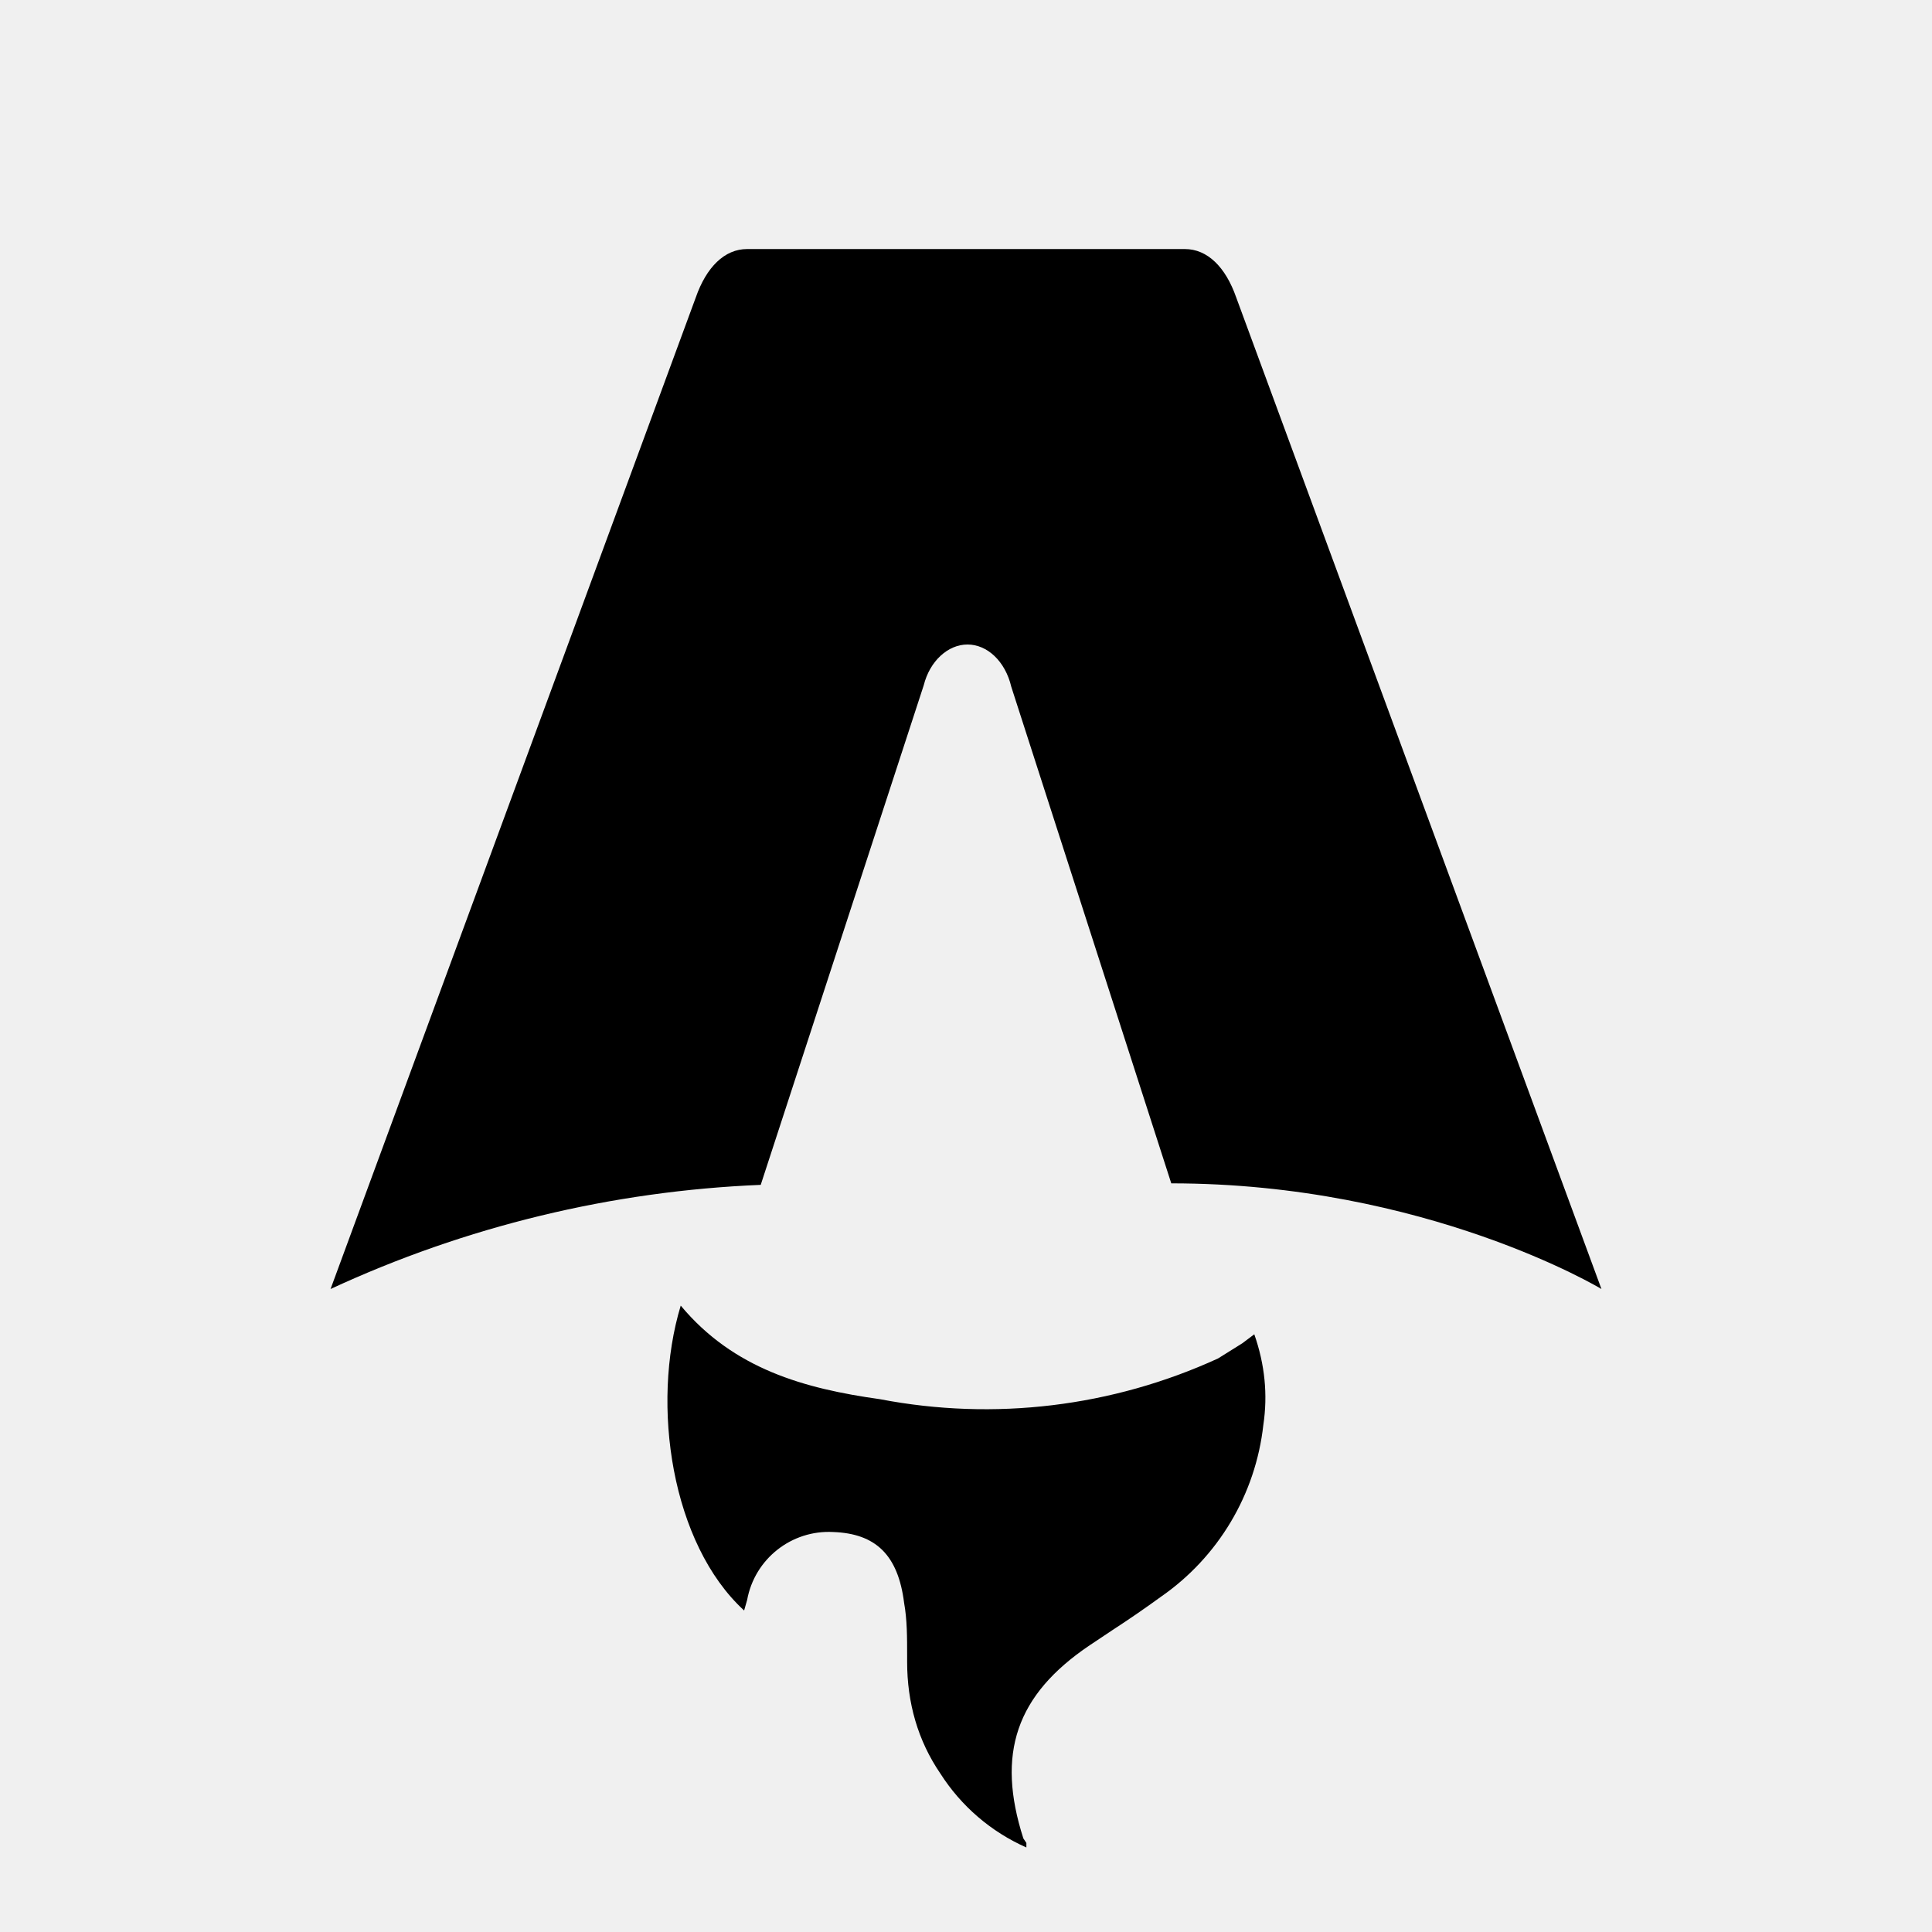
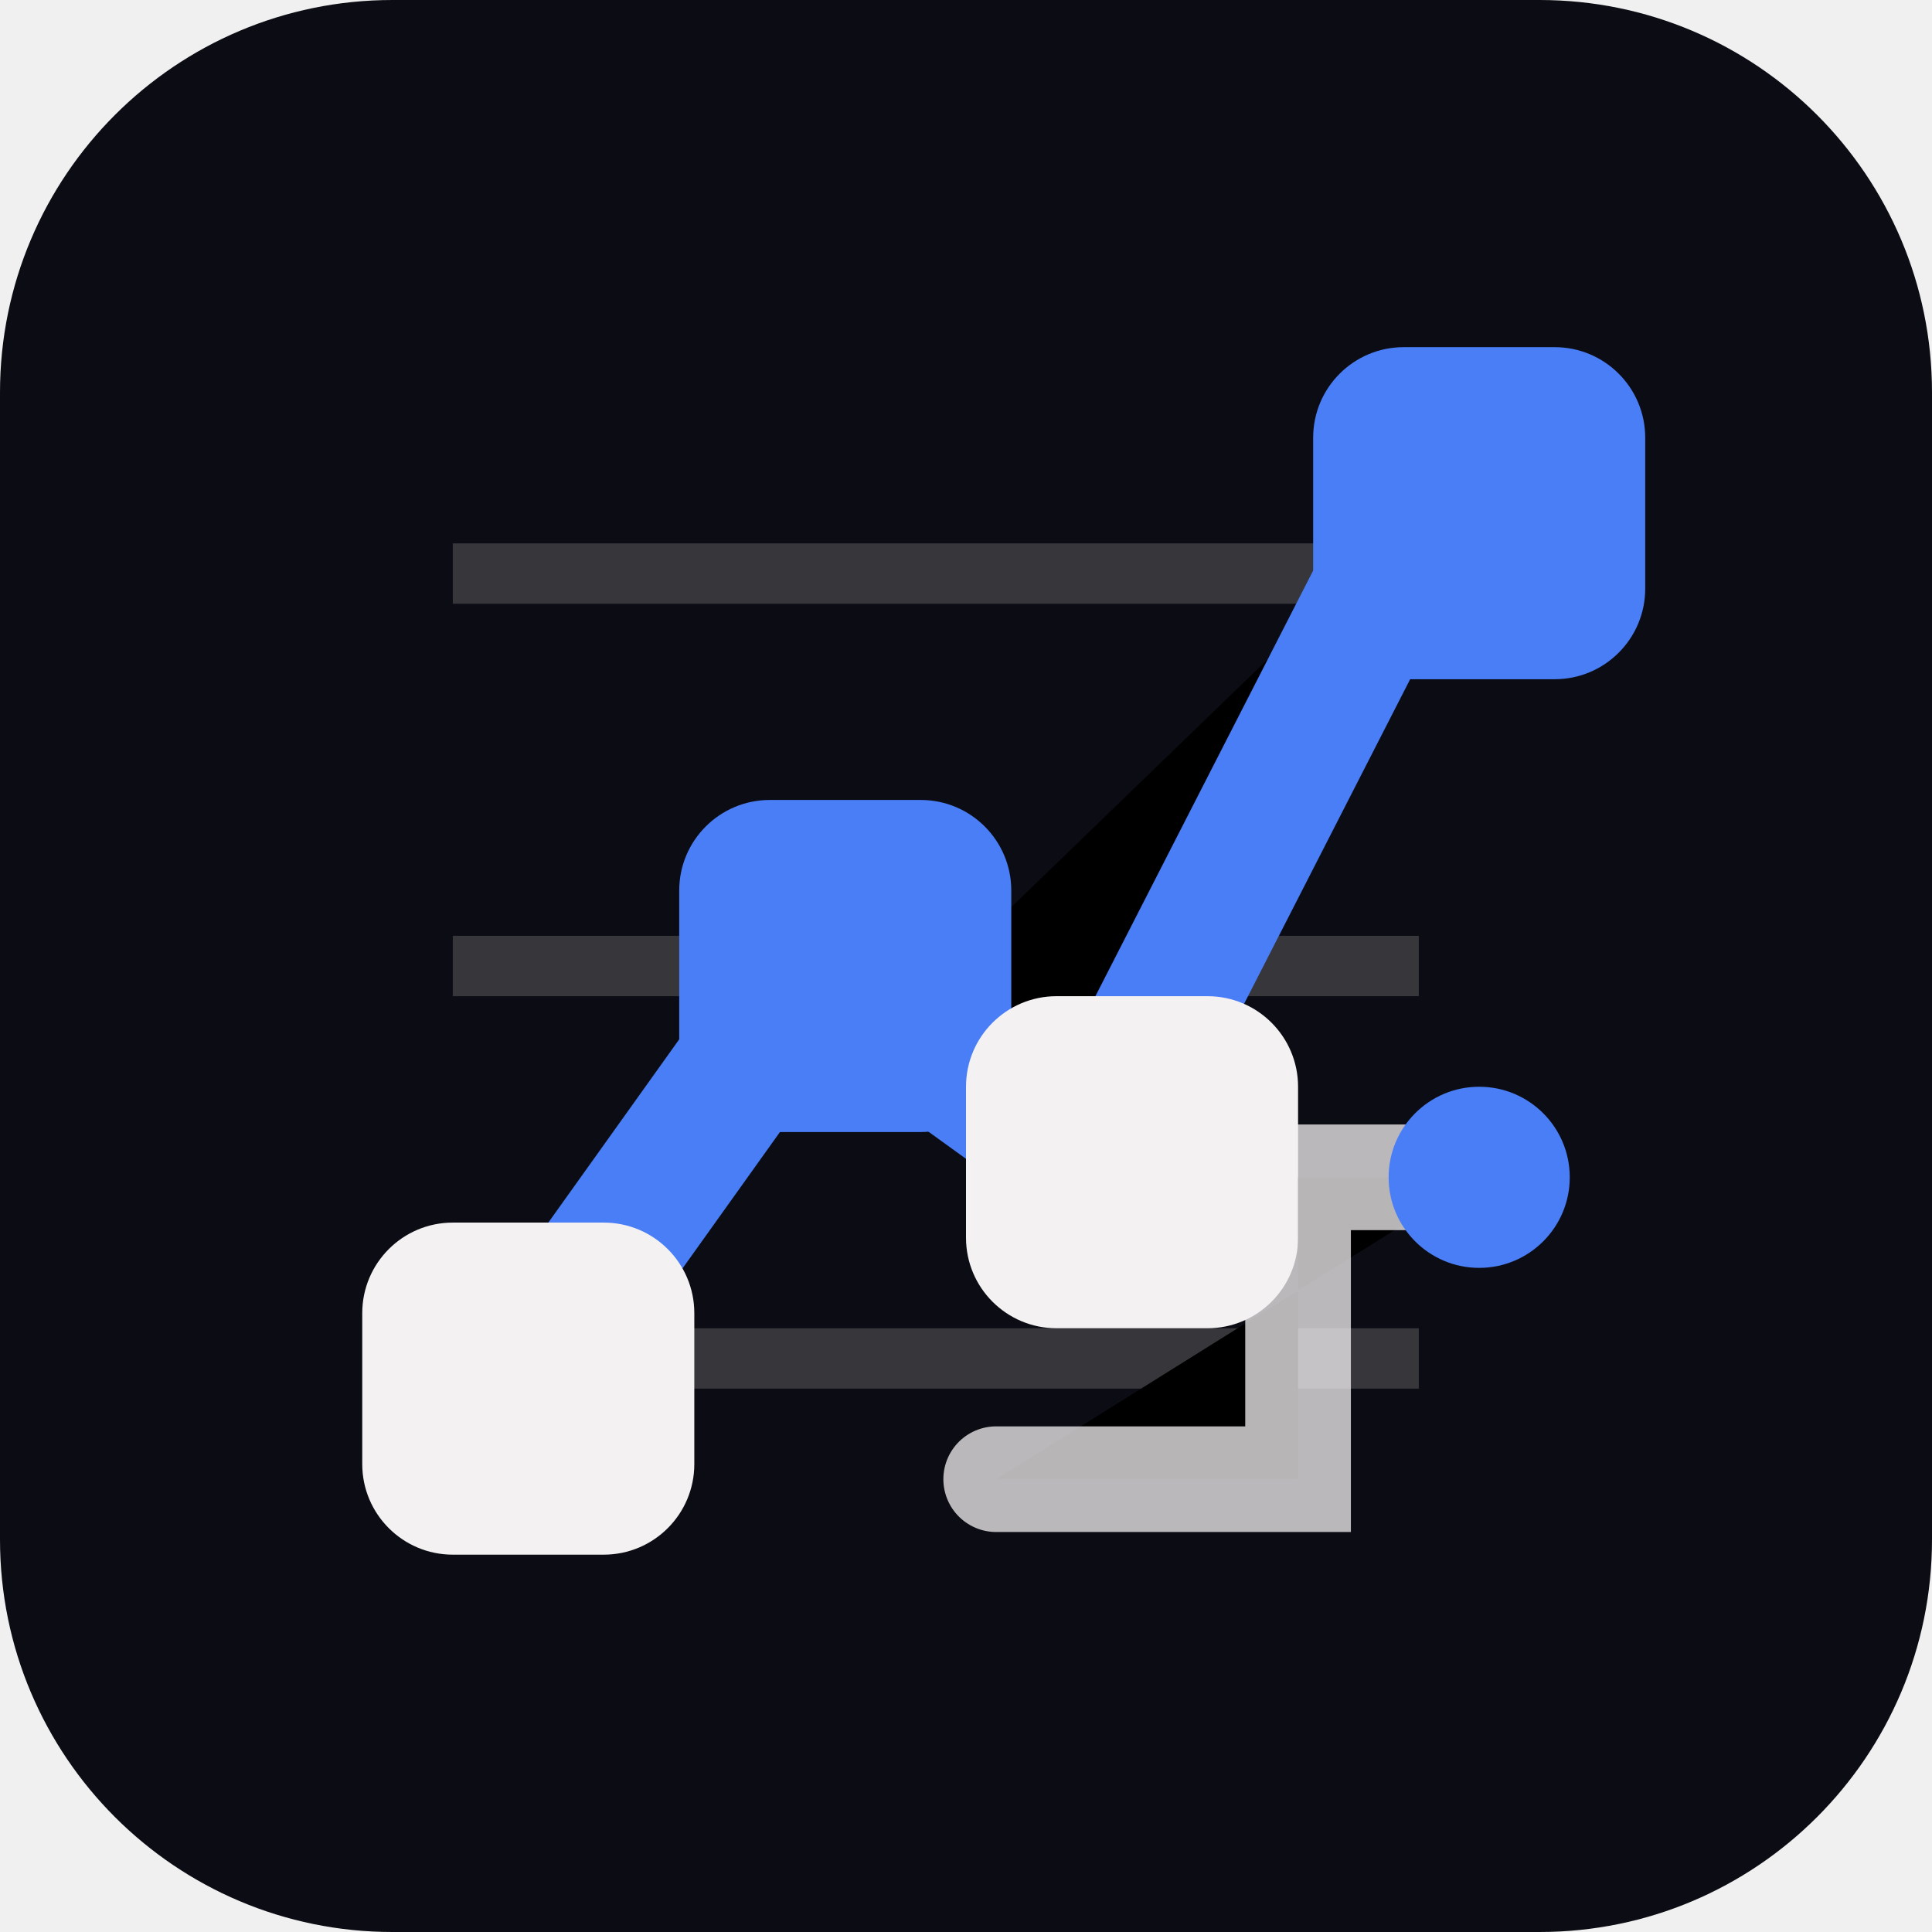
- <svg xmlns="http://www.w3.org/2000/svg" fill="none" viewBox="0 0 128 128">
-   <path d="M50.4 78.5a75.1 75.1 0 0 0-28.5 6.9l24.2-65.7c.7-2 1.9-3.2 3.4-3.2h29c1.5 0 2.7 1.2 3.4 3.2l24.2 65.7s-11.6-7-28.5-7L67 45.5c-.4-1.7-1.6-2.8-2.9-2.8-1.3 0-2.5 1.1-2.9 2.7L50.4 78.5Zm-1.1 28.2Zm-4.2-20.2c-2 6.6-.6 15.8 4.2 20.2a17.5 17.5 0 0 1 .2-.7 5.5 5.5 0 0 1 5.7-4.5c2.8.1 4.3 1.5 4.7 4.7.2 1.1.2 2.3.2 3.5v.4c0 2.7.7 5.2 2.2 7.4a13 13 0 0 0 5.7 4.9v-.3l-.2-.3c-1.8-5.6-.5-9.5 4.4-12.8l1.5-1a73 73 0 0 0 3.2-2.2 16 16 0 0 0 6.8-11.4c.3-2 .1-4-.6-6l-.8.6-1.6 1a37 37 0 0 1-22.4 2.7c-5-.7-9.7-2-13.2-6.2Z" />
-   <style>
-         path { fill: #000; }
-         @media (prefers-color-scheme: dark) {
-             path { fill: #FFF; }
-         }
-     </style>
+ <svg xmlns="http://www.w3.org/2000/svg" viewBox="0 0 128 128">
+   <rect width="128" height="128" rx="26" fill="#0c0d14" />
+   <path d="M30 90h64M30 64h64M30 38h64" stroke="#f4f1f2" stroke-opacity=".18" stroke-width="4" />
+   <path d="M34 92 54 64l18 13 22-43" stroke="#497ef7" stroke-width="9" stroke-linecap="round" stroke-linejoin="round" />
+   <rect x="24" y="81" width="22" height="22" rx="6" fill="#f4f1f2" />
+   <rect x="45" y="53" width="22" height="22" rx="6" fill="#497ef7" />
+   <rect x="64" y="66" width="22" height="22" rx="6" fill="#f4f1f2" />
+   <rect x="87" y="23" width="22" height="22" rx="6" fill="#497ef7" />
+   <path d="M98 78H86v20H66" stroke="#f4f1f2" stroke-opacity=".75" stroke-width="7" stroke-linecap="round" />
+   <circle cx="98" cy="78" r="6" fill="#497ef7" />
</svg>
